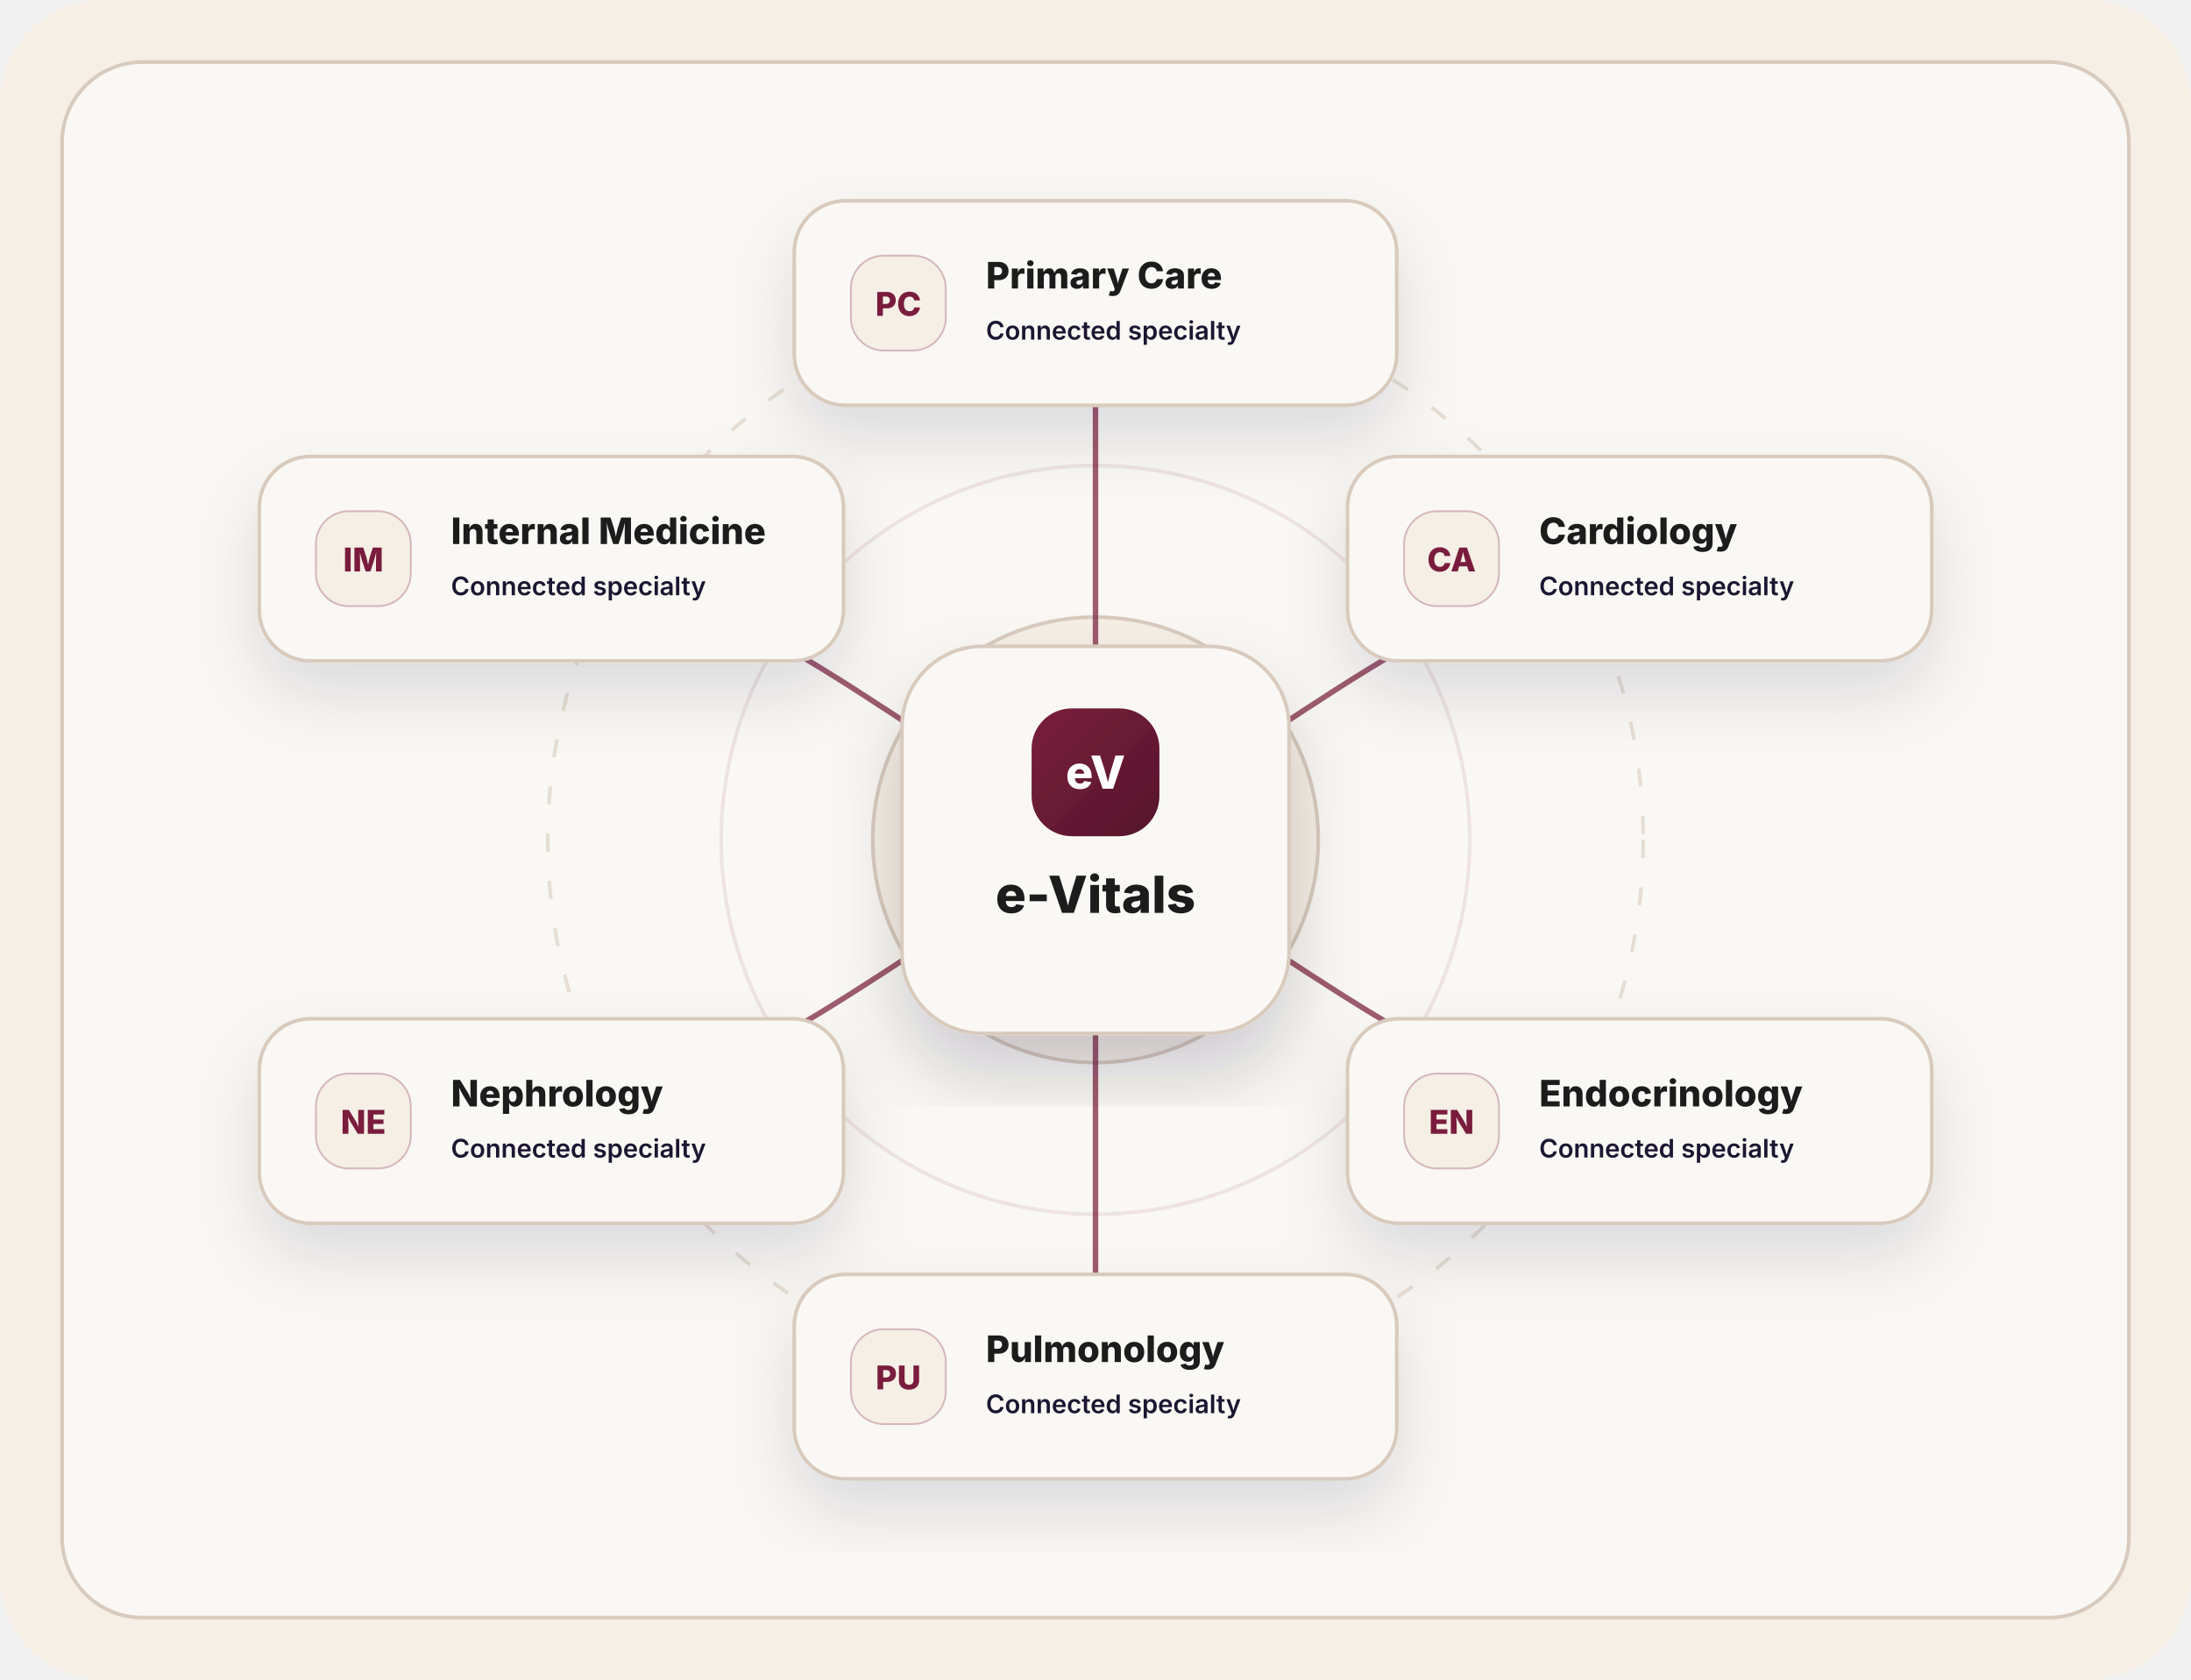
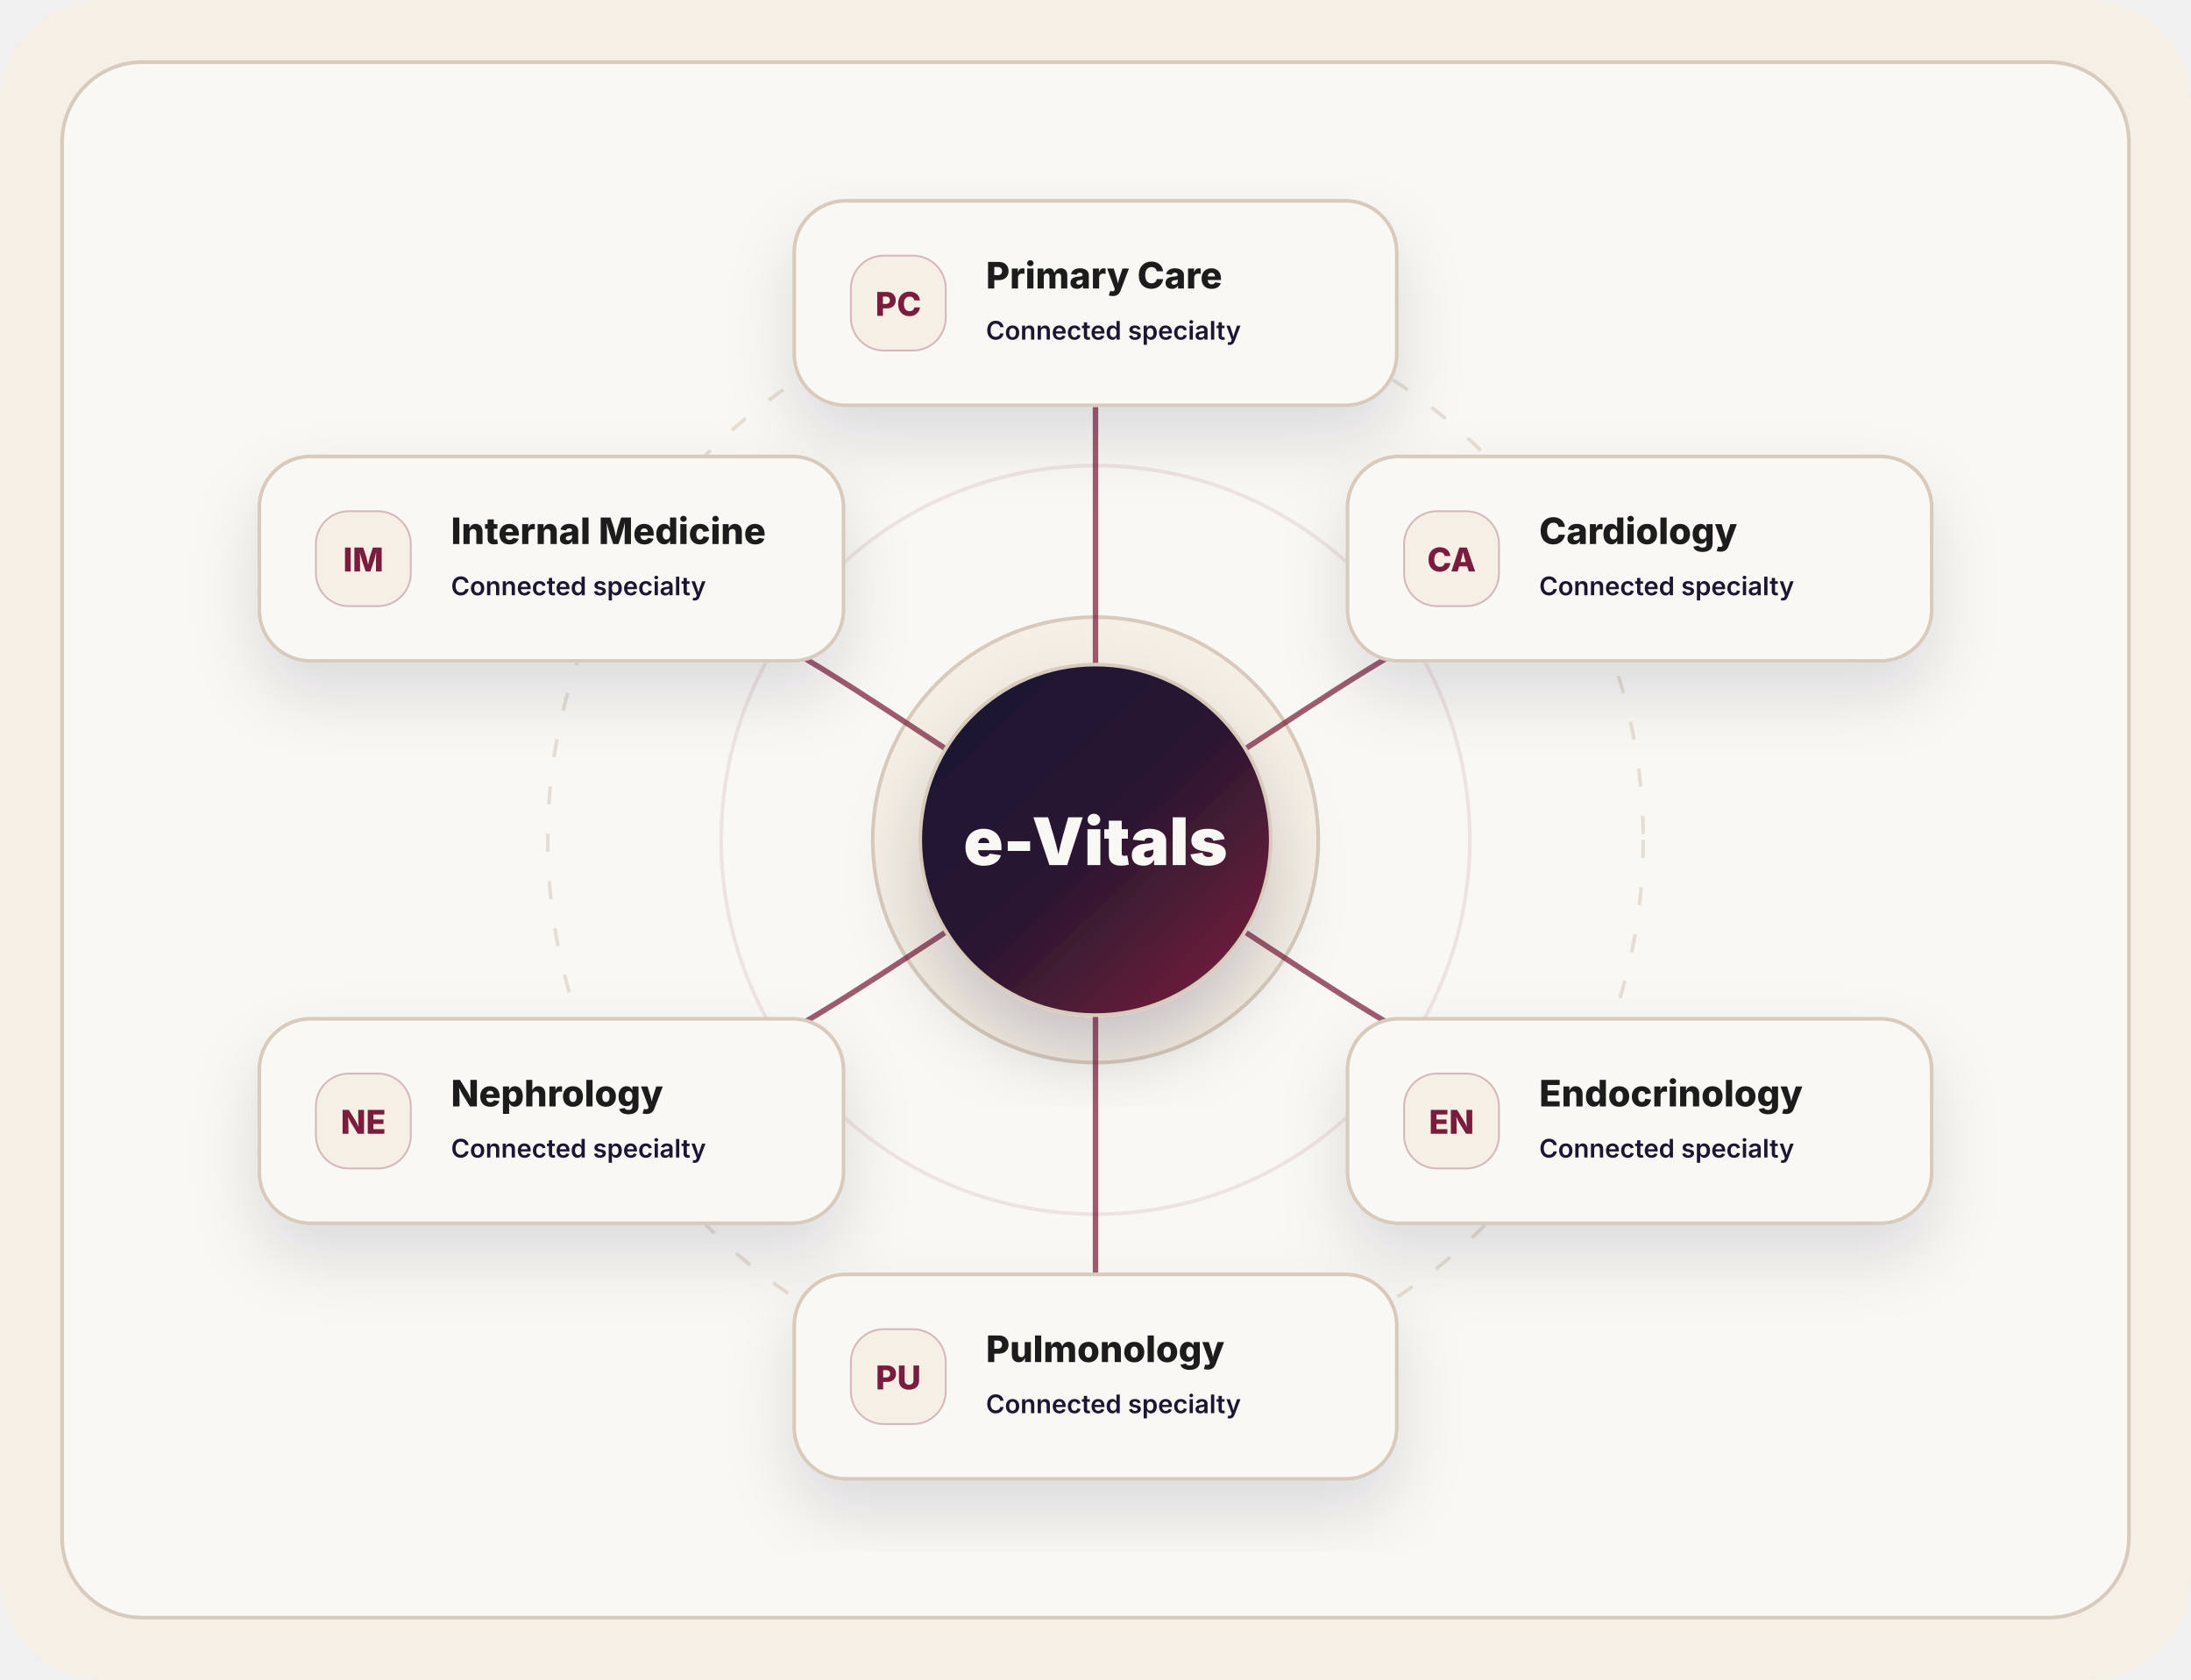
<svg xmlns="http://www.w3.org/2000/svg" width="1200" height="920" viewBox="0 0 1200 920" fill="none">
  <rect width="1200" height="920" rx="56" fill="#F5EFE6" />
  <rect x="34" y="34" width="1132" height="852" rx="44" fill="#FAF8F4" stroke="#D8CBBE" stroke-width="2" />
  <circle cx="600" cy="460" r="300" stroke="#D8CBBE" stroke-width="2" stroke-dasharray="10 16" opacity=".58" />
  <circle cx="600" cy="460" r="205" stroke="#7A1F3D" stroke-width="2" opacity=".10" />
  <circle cx="600" cy="460" r="122" fill="#F5EFE6" stroke="#D8CBBE" stroke-width="2" />
  <g opacity=".72" stroke="#7A1F3D" stroke-width="3" stroke-linecap="round">
    <path d="M600 460 C600 350 600 274 600 190" />
    <path d="M600 460 C708 402 790 320 902 306" />
    <path d="M600 460 C714 524 792 600 902 614" />
    <path d="M600 460 C600 570 600 646 600 730" />
    <path d="M600 460 C486 524 408 600 298 614" />
    <path d="M600 460 C492 402 410 320 298 306" />
  </g>
  <g filter="url(#shadow)">
-     <rect x="494" y="354" width="212" height="212" rx="44" fill="#FAF8F4" stroke="#D8CBBE" stroke-width="2" />
-     <rect x="565" y="388" width="70" height="70" rx="22" fill="url(#burgundy)" />
-     <text x="600" y="432" text-anchor="middle" fill="white" font-family="Inter, Arial, sans-serif" font-size="25" font-weight="800">eV</text>
-     <text x="600" y="500" text-anchor="middle" fill="#1F1F1F" font-family="Inter, Arial, sans-serif" font-size="28" font-weight="800">e-Vitals</text>
+     <circle cx="600" cy="460" r="96" fill="url(#navyCenter)" stroke="#D8CBBE" stroke-width="2" />
+     <text x="600" y="460" text-anchor="middle" dominant-baseline="middle" fill="#FAF8F4" font-family="Inter, Arial, sans-serif" font-size="36" font-weight="900">e-Vitals</text>
  </g>
  <g filter="url(#cardShadow)" font-family="Inter, Arial, sans-serif">
    <g>
      <rect x="435" y="110" width="330" height="112" rx="28" fill="#FAF8F4" stroke="#D8CBBE" stroke-width="2" />
      <rect x="466" y="140" width="52" height="52" rx="18" fill="#F5EFE6" stroke="#7A1F3D" stroke-opacity=".28" />
      <text x="492" y="173" text-anchor="middle" fill="#7A1F3D" font-size="18" font-weight="800">PC</text>
      <text x="540" y="158" fill="#1F1F1F" font-size="20" font-weight="800">Primary Care</text>
      <text x="540" y="186" fill="#1B1630" font-size="14" font-weight="600">Connected specialty</text>
    </g>
    <g>
      <rect x="738" y="250" width="320" height="112" rx="28" fill="#FAF8F4" stroke="#D8CBBE" stroke-width="2" />
      <rect x="769" y="280" width="52" height="52" rx="18" fill="#F5EFE6" stroke="#7A1F3D" stroke-opacity=".28" />
      <text x="795" y="313" text-anchor="middle" fill="#7A1F3D" font-size="18" font-weight="800">CA</text>
      <text x="843" y="298" fill="#1F1F1F" font-size="20" font-weight="800">Cardiology</text>
      <text x="843" y="326" fill="#1B1630" font-size="14" font-weight="600">Connected specialty</text>
    </g>
    <g>
      <rect x="738" y="558" width="320" height="112" rx="28" fill="#FAF8F4" stroke="#D8CBBE" stroke-width="2" />
      <rect x="769" y="588" width="52" height="52" rx="18" fill="#F5EFE6" stroke="#7A1F3D" stroke-opacity=".28" />
      <text x="795" y="621" text-anchor="middle" fill="#7A1F3D" font-size="18" font-weight="800">EN</text>
      <text x="843" y="606" fill="#1F1F1F" font-size="20" font-weight="800">Endocrinology</text>
      <text x="843" y="634" fill="#1B1630" font-size="14" font-weight="600">Connected specialty</text>
    </g>
    <g>
      <rect x="435" y="698" width="330" height="112" rx="28" fill="#FAF8F4" stroke="#D8CBBE" stroke-width="2" />
      <rect x="466" y="728" width="52" height="52" rx="18" fill="#F5EFE6" stroke="#7A1F3D" stroke-opacity=".28" />
      <text x="492" y="761" text-anchor="middle" fill="#7A1F3D" font-size="18" font-weight="800">PU</text>
      <text x="540" y="746" fill="#1F1F1F" font-size="20" font-weight="800">Pulmonology</text>
      <text x="540" y="774" fill="#1B1630" font-size="14" font-weight="600">Connected specialty</text>
    </g>
    <g>
      <rect x="142" y="558" width="320" height="112" rx="28" fill="#FAF8F4" stroke="#D8CBBE" stroke-width="2" />
      <rect x="173" y="588" width="52" height="52" rx="18" fill="#F5EFE6" stroke="#7A1F3D" stroke-opacity=".28" />
      <text x="199" y="621" text-anchor="middle" fill="#7A1F3D" font-size="18" font-weight="800">NE</text>
      <text x="247" y="606" fill="#1F1F1F" font-size="20" font-weight="800">Nephrology</text>
      <text x="247" y="634" fill="#1B1630" font-size="14" font-weight="600">Connected specialty</text>
    </g>
    <g>
      <rect x="142" y="250" width="320" height="112" rx="28" fill="#FAF8F4" stroke="#D8CBBE" stroke-width="2" />
      <rect x="173" y="280" width="52" height="52" rx="18" fill="#F5EFE6" stroke="#7A1F3D" stroke-opacity=".28" />
      <text x="199" y="313" text-anchor="middle" fill="#7A1F3D" font-size="18" font-weight="800">IM</text>
      <text x="247" y="298" fill="#1F1F1F" font-size="20" font-weight="800">Internal Medicine</text>
      <text x="247" y="326" fill="#1B1630" font-size="14" font-weight="600">Connected specialty</text>
    </g>
  </g>
  <defs>
    <linearGradient id="burgundy" x1="565" y1="388" x2="635" y2="458" gradientUnits="userSpaceOnUse">
      <stop stop-color="#7A1F3D" />
      <stop offset="1" stop-color="#55152B" />
    </linearGradient>
+     <linearGradient id="navyCenter" x1="520" y1="374" x2="684" y2="550" gradientUnits="userSpaceOnUse">
+       <stop stop-color="#1B1630" />
+       <stop offset=".5" stop-color="#2A1830" />
+       <stop offset="1" stop-color="#7A1F3D" />
+     </linearGradient>
    <filter id="shadow" x="454" y="314" width="292" height="292" filterUnits="userSpaceOnUse" color-interpolation-filters="sRGB">
      <feDropShadow dx="0" dy="22" stdDeviation="20" flood-color="#1B1630" flood-opacity=".18" />
    </filter>
    <filter id="cardShadow" x="104" y="78" width="992" height="772" filterUnits="userSpaceOnUse" color-interpolation-filters="sRGB">
      <feDropShadow dx="0" dy="18" stdDeviation="18" flood-color="#1B1630" flood-opacity=".12" />
    </filter>
  </defs>
</svg>
